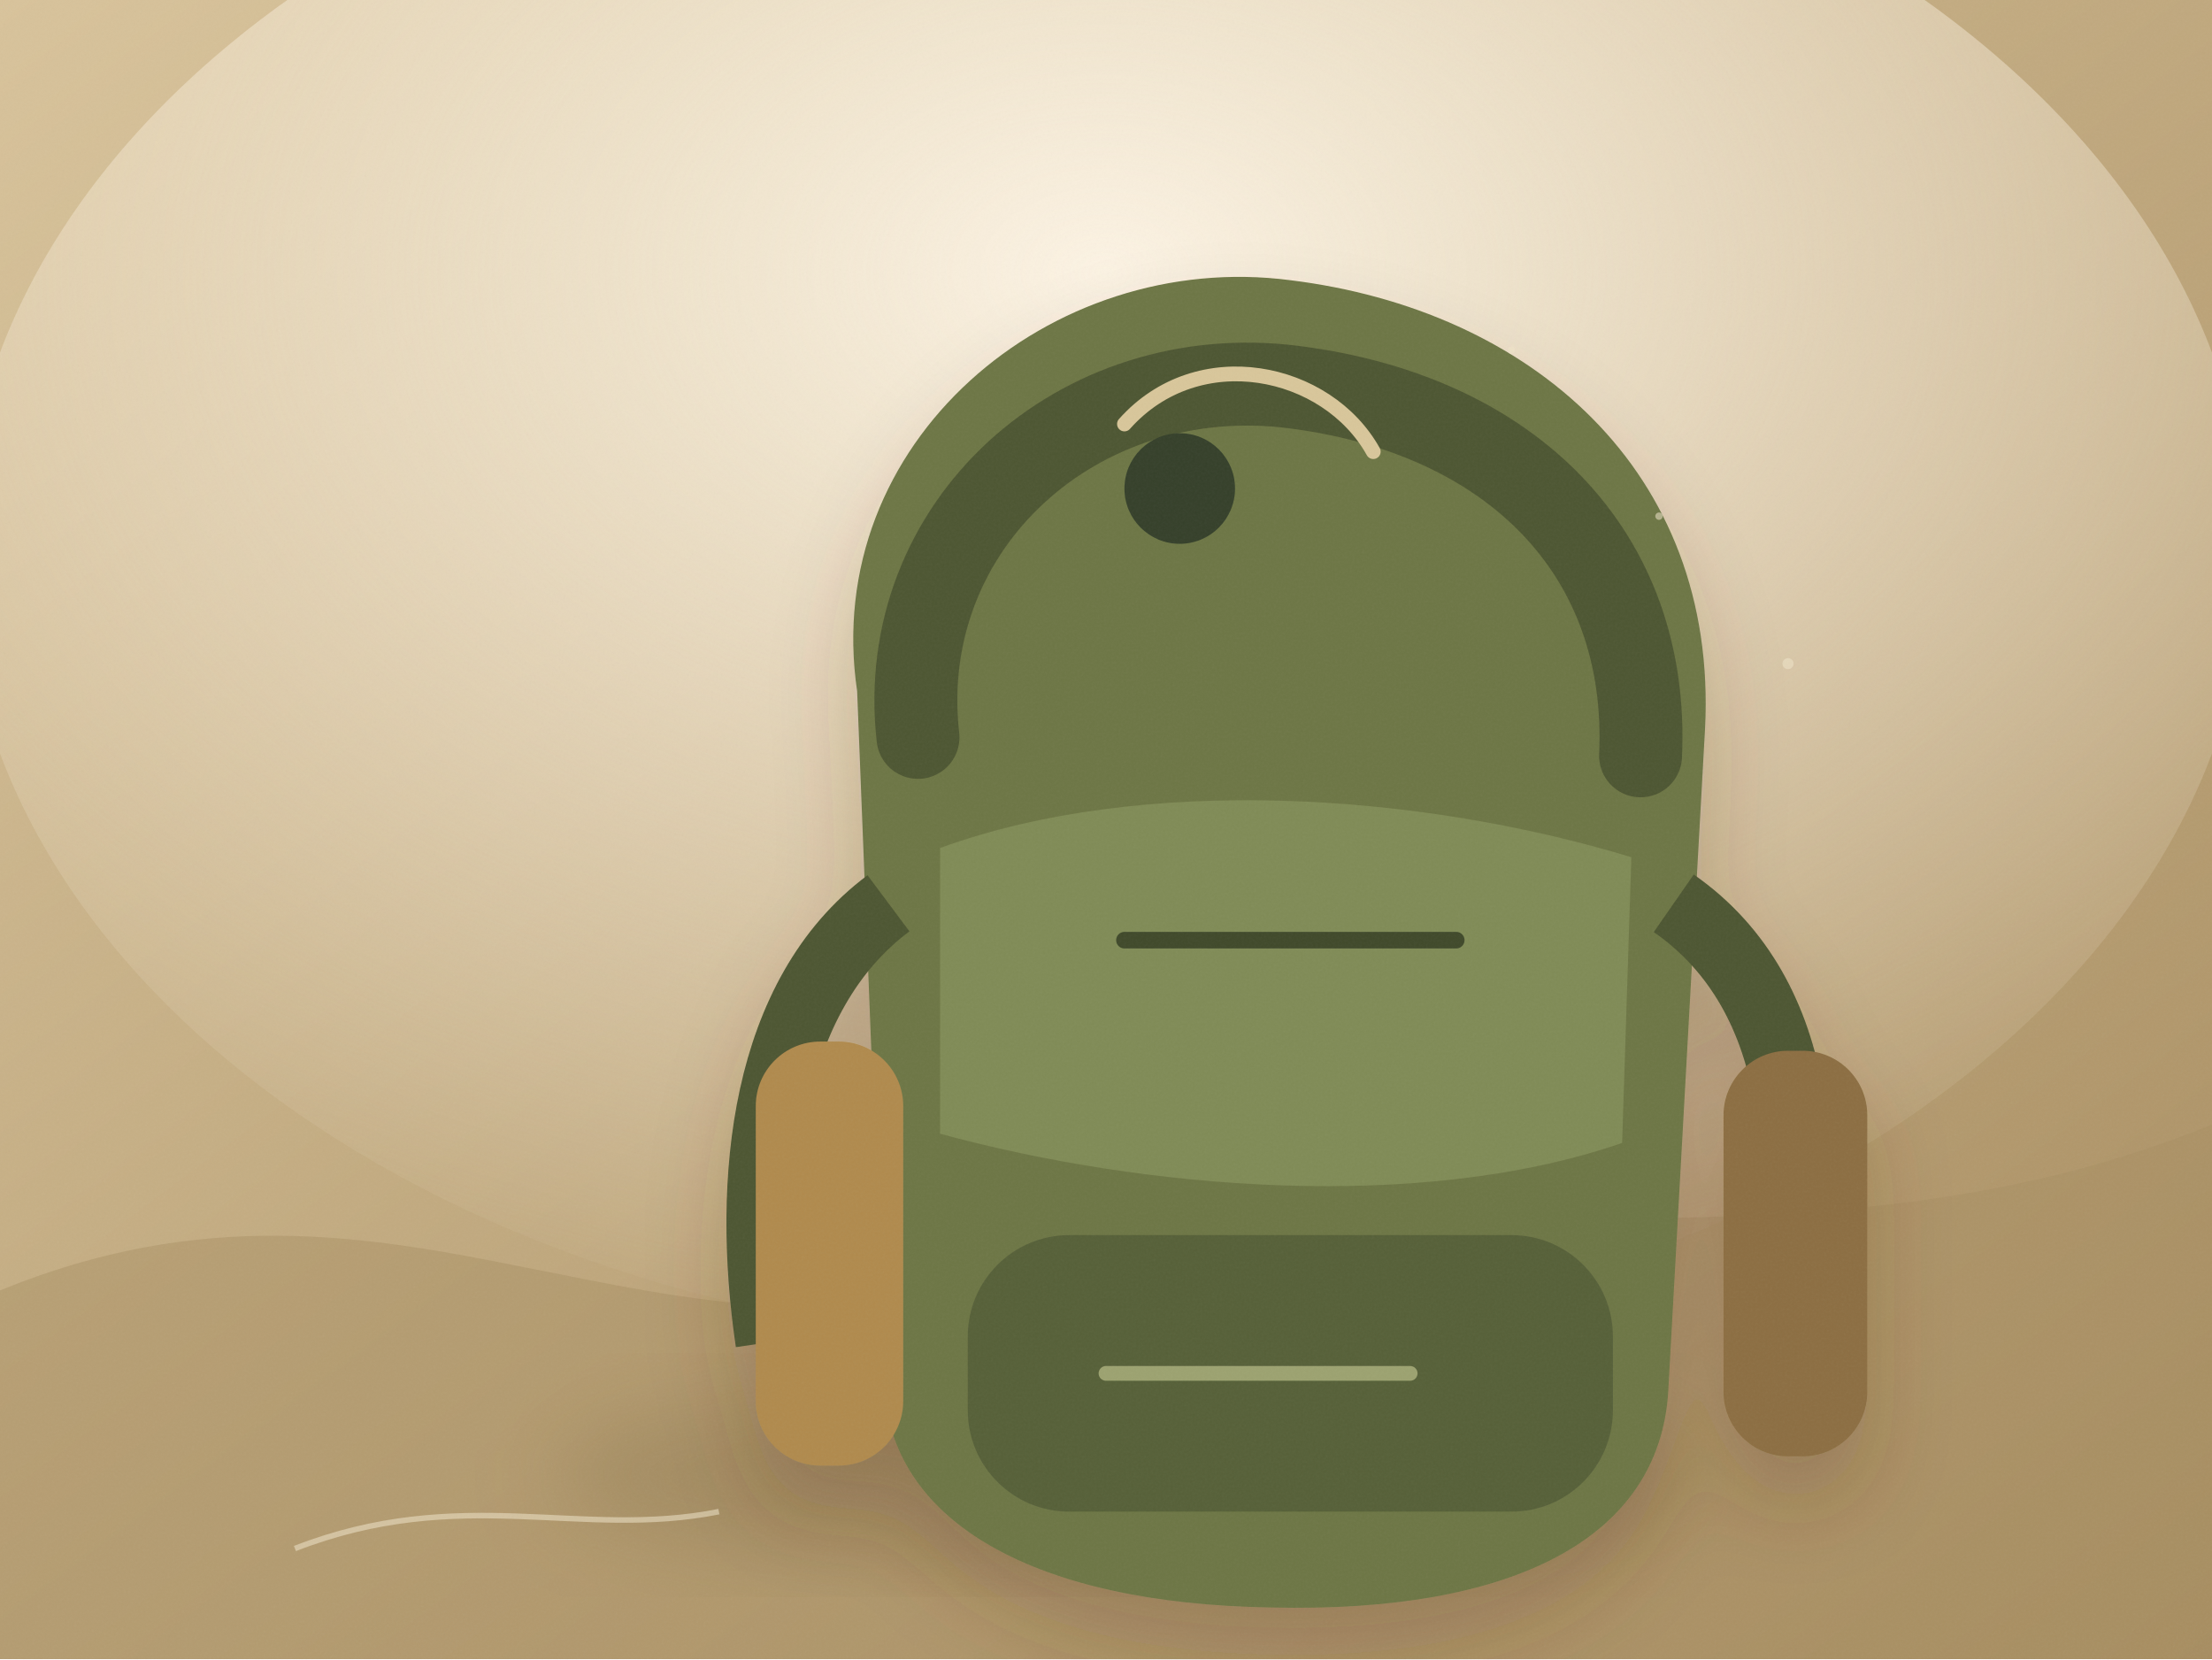
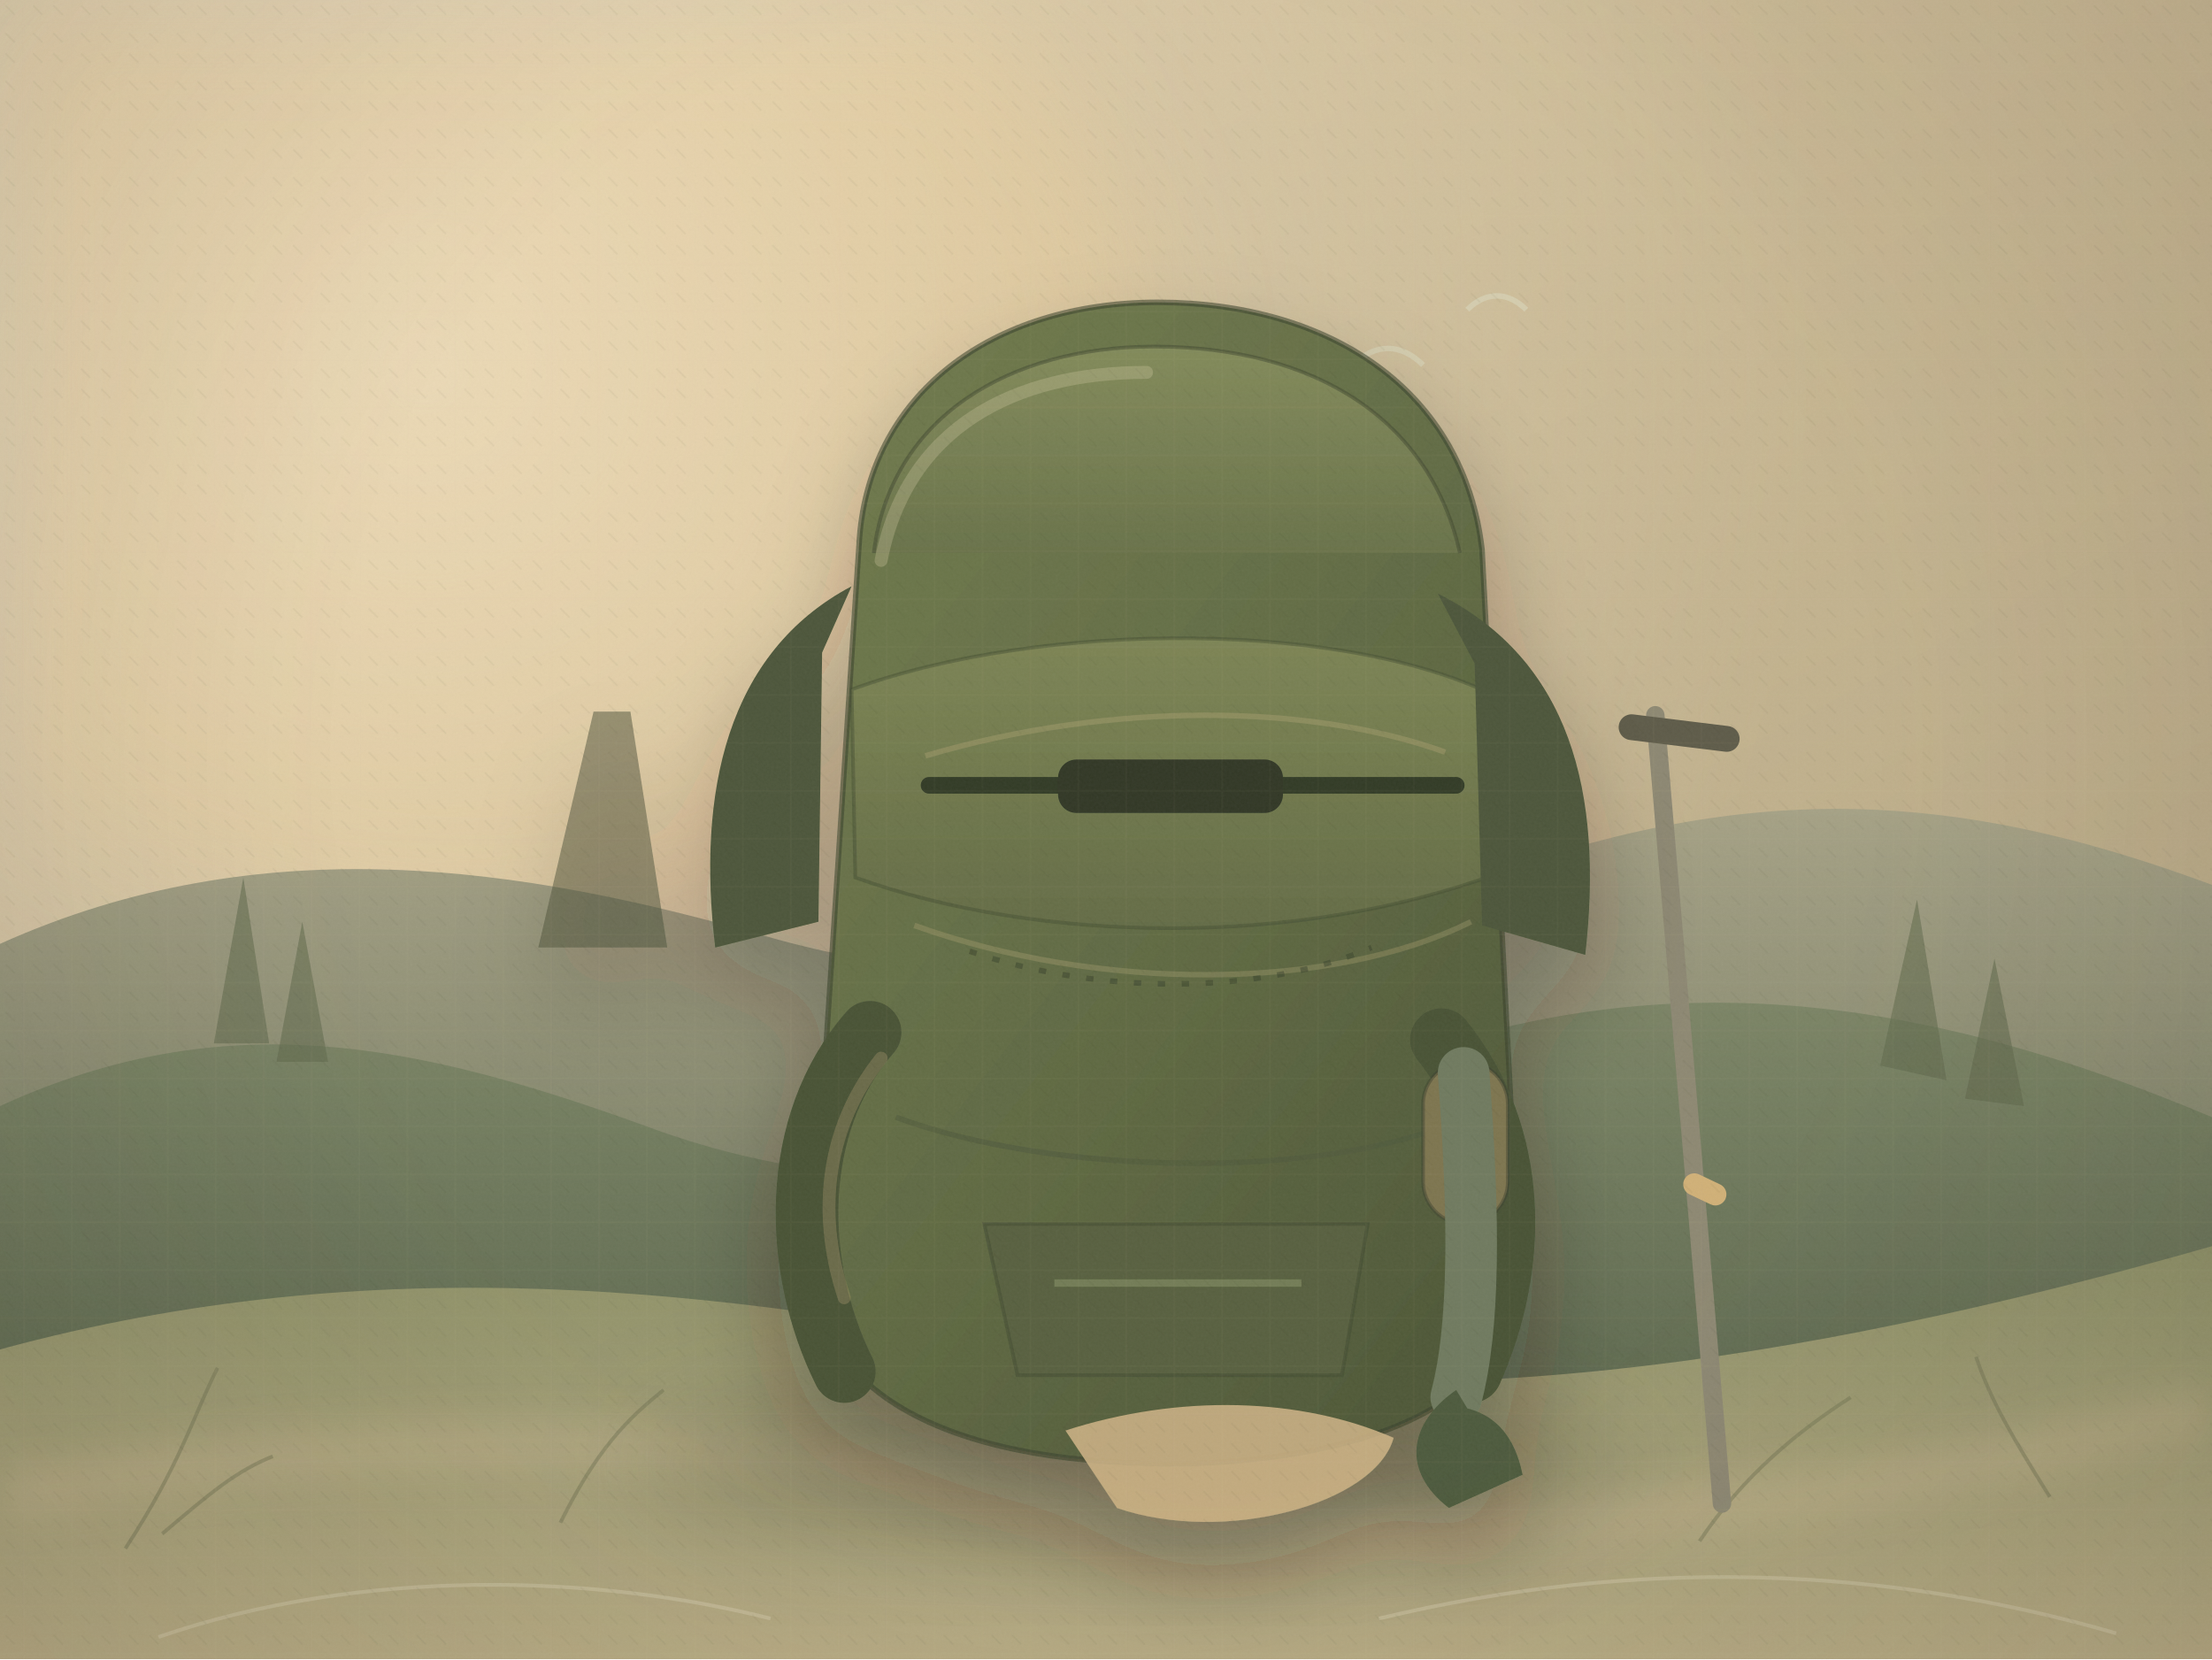
- <svg xmlns="http://www.w3.org/2000/svg" viewBox="0 0 1200 900" role="img">
+ <svg xmlns="http://www.w3.org/2000/svg" viewBox="0 0 1200 900" role="img" aria-labelledby="art-title art-desc">
  <defs>
-     <linearGradient id="bg" x1="0" y1="0" x2="1" y2="1">
-       <stop stop-color="#d8c39b" />
-       <stop offset="1" stop-color="#a88d60" />
+     <linearGradient id="bg" x1="0" y1="0" x2=".72" y2="1">
+       <stop offset="0" stop-color="#e4cfa9" />
+       <stop offset="1" stop-color="#a99a78" />
    </linearGradient>
-     <radialGradient id="glow" cx="50%" cy="32%" r="70%">
-       <stop stop-color="#fff7e8" stop-opacity=".95" />
-       <stop offset="1" stop-color="#fff7e8" stop-opacity="0" />
+     <radialGradient id="light" gradientUnits="userSpaceOnUse" cx="230" cy="200" r="760">
+       <stop offset="0" stop-color="#fff7e7" stop-opacity=".82" />
+       <stop offset=".52" stop-color="#fff5e3" stop-opacity=".22" />
+       <stop offset="1" stop-color="#fff5e3" stop-opacity="0" />
    </radialGradient>
-     <filter id="soft">
-       <feGaussianBlur stdDeviation="22" />
-     </filter>
-     <filter id="shadow">
-       <feDropShadow dx="0" dy="26" stdDeviation="22" flood-color="#5b3c25" flood-opacity=".23" />
-     </filter>
-     <filter id="grain">
-       <feTurbulence type="fractalNoise" baseFrequency=".75" numOctaves="2" stitchTiles="stitch" />
+     <radialGradient id="vignette" gradientUnits="userSpaceOnUse" cx="600" cy="410" r="760">
+       <stop offset=".55" stop-color="#2d2117" stop-opacity="0" />
+       <stop offset="1" stop-color="#2d2117" stop-opacity=".24" />
+     </radialGradient>
+     <filter id="grain" x="0" y="0" width="100%" height="100%">
+       <feTurbulence type="fractalNoise" baseFrequency=".72" numOctaves="2" seed="17" stitchTiles="stitch" />
      <feColorMatrix type="saturate" values="0" />
      <feComponentTransfer>
-         <feFuncA type="table" tableValues="0 .09" />
+         <feFuncA type="table" tableValues="0 .11" />
      </feComponentTransfer>
    </filter>
+     <filter id="soft" x="-50%" y="-50%" width="200%" height="200%">
+       <feGaussianBlur stdDeviation="28" />
+     </filter>
+     <filter id="soft-s" x="-40%" y="-40%" width="180%" height="180%">
+       <feGaussianBlur stdDeviation="11" />
+     </filter>
+     <filter id="shadow" x="-30%" y="-30%" width="170%" height="180%">
+       <feDropShadow dx="0" dy="18" stdDeviation="18" flood-color="#3c2a1d" flood-opacity=".26" />
+     </filter>
+     <filter id="shadow-lg" x="-40%" y="-40%" width="190%" height="200%">
+       <feDropShadow dx="0" dy="28" stdDeviation="26" flood-color="#312116" flood-opacity=".3" />
+     </filter>
+     <filter id="glow" x="-60%" y="-60%" width="220%" height="220%">
+       <feGaussianBlur stdDeviation="30" />
+     </filter>
+     <linearGradient id="hillFar" x1="0" y1="0" x2="0" y2="1">
+       <stop stop-color="#a5a185" />
+       <stop offset="1" stop-color="#7e8268" />
+     </linearGradient>
+     <linearGradient id="hillNear" x1="0" y1="0" x2="0" y2="1">
+       <stop stop-color="#7b8465" />
+       <stop offset="1" stop-color="#5f6a50" />
+     </linearGradient>
+     <linearGradient id="meadow" x1="0" y1="0" x2="0" y2="1">
+       <stop stop-color="#8d9067" />
+       <stop offset="1" stop-color="#b7ab83" />
+     </linearGradient>
+     <linearGradient id="packBody" x1="0" y1="0" x2=".78" y2="1">
+       <stop stop-color="#717b4d" />
+       <stop offset=".55" stop-color="#616b44" />
+       <stop offset="1" stop-color="#4f5838" />
+     </linearGradient>
+     <linearGradient id="packTop" x1="0" y1="0" x2="0" y2="1">
+       <stop stop-color="#828a5a" />
+       <stop offset="1" stop-color="#69724a" />
+     </linearGradient>
+     <linearGradient id="frontPocket" x1="0" y1="0" x2="0" y2="1">
+       <stop stop-color="#7c8454" />
+       <stop offset="1" stop-color="#646c46" />
+     </linearGradient>
+     <pattern id="ripstop" width="26" height="26" patternUnits="userSpaceOnUse">
+       <path d="M0 13 H26 M13 0 V26" stroke="#e1d6b2" stroke-opacity=".055" stroke-width="1" />
+       <path d="M3 3 L8 8 M18 3 L23 8 M3 18 L8 23 M18 18 L23 23" stroke="#2b3320" stroke-opacity=".08" stroke-width="1" />
+     </pattern>
  </defs>
  <rect width="1200" height="900" fill="url(#bg)" />
-   <ellipse cx="600" cy="300" rx="620" ry="430" fill="url(#glow)" />
-   <ellipse cx="610" cy="800" rx="310" ry="55" fill="#52401d" opacity=".25" filter="url(#soft)" />
-   <path d="M0 700 C220 610 350 760 570 690 C760 630 980 700 1200 610 V900 H0Z" fill="#a68e62" opacity=".45" />
-   <g transform="translate(360,80)" filter="url(#shadow)">
-     <path d="M105 295 C85 160 210 55 340 72 C470 88 572 175 565 315 L545 675 C540 755 460 795 330 792 C200 790 125 745 120 675Z" fill="#6d7645" />
-     <path d="M138 320 C125 205 225 115 342 130 C460 145 535 220 530 330" fill="none" stroke="#4e5632" stroke-width="45" stroke-linecap="round" />
-     <path d="M122 410 C55 460 45 560 58 648" stroke="#4e5632" stroke-width="38" fill="none" />
-     <path d="M548 410 C620 460 625 560 600 648" stroke="#4e5632" stroke-width="38" fill="none" />
-     <path d="M150 380 C260 340 410 350 525 385 L520 540 C410 578 260 565 150 535Z" fill="#828d58" opacity=".9" />
-     <path d="M250 430 L430 430" stroke="#3f4a2b" stroke-width="9" stroke-linecap="round" />
-     <rect x="165" y="590" width="350" height="150" rx="55" fill="#576039" />
-     <path d="M240 665 H405" stroke="#9ca270" stroke-width="8" stroke-linecap="round" />
-     <circle cx="280" cy="185" r="30" fill="#35412b" />
-     <path d="M250 150 C290 105 360 120 385 165" stroke="#d8c69a" stroke-width="8" fill="none" stroke-linecap="round" />
-     <rect x="50" y="485" width="80" height="230" rx="35" fill="#b08a4e" />
-     <rect x="575" y="490" width="78" height="220" rx="35" fill="#8c6e42" />
+   <rect width="1200" height="900" fill="url(#light)" />
+   <rect width="1200" height="900" fill="#c9b995" opacity=".35" />
+   <ellipse cx="260" cy="210" rx="370" ry="300" fill="#f3cf8e" opacity=".25" filter="url(#glow)" />
+   <path d="M0 512 C142 448 284 470 416 508 C556 548 676 522 816 472 C964 420 1076 434 1200 480 V660 H0Z" fill="url(#hillFar)" />
+   <path d="M0 600 C122 544 226 566 348 610 C492 664 610 632 744 580 C902 518 1048 542 1200 606 V760 H0Z" fill="url(#hillNear)" />
+   <path d="M0 732 C206 676 390 700 570 734 C766 770 968 742 1200 676 V900 H0Z" fill="url(#meadow)" />
+   <g fill="#5e674b" opacity=".55">
+     <path d="M116 566 L132 476 L146 566Z" />
+     <path d="M150 576 L164 500 L178 576Z" />
+     <path d="M1020 578 L1040 488 L1056 586Z" />
+     <path d="M1066 596 L1082 520 L1098 600Z" />
  </g>
-   <g fill="#eee3c9" opacity=".55">
-     <path d="M160 840 C250 805 315 835 390 820" stroke="#eee3c9" stroke-width="3" fill="none" />
-     <circle cx="900" cy="280" r="2" />
-     <circle cx="970" cy="360" r="3" />
-     <circle cx="820" cy="190" r="2" />
+   <path d="M0 812 C212 770 406 780 578 812 C768 846 976 824 1200 764" fill="none" stroke="#d5be97" stroke-opacity=".35" stroke-width="20" filter="url(#soft-s)" />
+   <g stroke="#6f7150" stroke-opacity=".45" stroke-width="2" fill="none">
+     <path d="M68 840 C98 794 104 770 118 742 M88 832 C114 810 128 798 148 790 M304 826 C324 786 340 770 360 754 M922 836 C946 800 976 776 1004 758 M1112 812 C1092 780 1080 760 1072 736" />
  </g>
-   <rect width="1200" height="900" filter="url(#grain)" opacity=".5" />
+   <g fill="none" stroke="#d7d4b7" stroke-width="3" opacity=".66">
+     <path d="M734 198 C746 186 760 186 772 198" />
+     <path d="M796 168 C806 158 818 158 828 168" />
+   </g>
+   <ellipse cx="616" cy="794" rx="270" ry="44" fill="#3d412e" opacity=".27" filter="url(#soft)" />
+   <g transform="translate(898,388) rotate(7)">
+     <path d="M0 0 L88 420" stroke="#8d8872" stroke-width="10" stroke-linecap="round" />
+     <path d="M-12 8 H40" stroke="#5e5b49" stroke-width="14" stroke-linecap="round" />
+     <path d="M52 250 L64 254" stroke="#d0b077" stroke-width="12" stroke-linecap="round" />
+   </g>
+   <g filter="url(#shadow-lg)">
+     <path d="M466 296 C470 214 538 164 628 164 C722 164 794 212 804 298 L824 682 C830 746 768 790 646 794 C518 796 446 758 440 690Z" fill="url(#packBody)" stroke="#39412d" stroke-opacity=".55" stroke-width="3" />
+     <path d="M474 300 C483 226 548 188 626 188 C714 188 776 228 792 300" fill="url(#packTop)" stroke="#3c442e" stroke-opacity=".45" stroke-width="2" />
+     <path d="M462 374 C566 336 734 336 816 380 L812 474 C704 514 564 512 464 476Z" fill="url(#frontPocket)" stroke="#414a31" stroke-opacity=".42" stroke-width="2" />
+     <path d="M502 410 C604 380 712 382 784 408" fill="none" stroke="#bfae7d" stroke-opacity=".3" stroke-width="3" />
+     <path d="M504 426 L790 426" stroke="#303a26" stroke-width="9" stroke-linecap="round" />
+     <rect x="574" y="412" width="122" height="29" rx="10" fill="#303827" />
+     <path d="M496 502 C596 538 722 538 798 500" fill="none" stroke="#c9b987" stroke-opacity=".24" stroke-width="3" />
+     <path d="M486 606 C572 638 718 640 790 608" fill="none" stroke="#4e583c" stroke-opacity=".5" stroke-width="3" />
+     <path d="M534 664 L742 664 L728 746 H552Z" fill="#58613f" stroke="#3d442d" stroke-opacity=".4" stroke-width="2" />
+     <path d="M572 696 H706" stroke="#9ca579" stroke-opacity=".4" stroke-width="4" />
+     <path d="M462 318 C394 354 378 430 388 514 L444 500 L446 354" fill="#4d573a" />
+     <path d="M780 322 C852 358 870 430 860 518 L804 502 L800 360" fill="#4d573a" />
+     <path d="M472 560 C428 610 430 688 458 744" fill="none" stroke="#485236" stroke-width="34" stroke-linecap="round" />
+     <path d="M782 564 C824 616 824 686 798 744" fill="none" stroke="#485236" stroke-width="34" stroke-linecap="round" />
+     <path d="M478 574 C446 614 444 662 458 704" fill="none" stroke="#b5a16f" stroke-opacity=".32" stroke-width="7" stroke-linecap="round" />
+     <path d="M526 516 C596 540 684 540 744 514" fill="none" stroke="#2e3624" stroke-opacity=".38" stroke-width="3" stroke-dasharray="4 9" />
+     <rect x="772" y="576" width="46" height="88" rx="23" fill="#7d744f" stroke="#3c422e" stroke-opacity=".45" stroke-width="2" />
+     <path d="M794 582 C800 662 800 720 790 758" stroke="#6f7a5e" stroke-width="28" stroke-linecap="round" />
+     <path d="M790 754 C764 772 760 798 786 818 L826 800 C822 780 812 768 796 764" fill="#4d5a3d" />
+     <path d="M578 776 C640 756 706 758 756 780 C746 816 664 838 606 818Z" fill="#c9af82" opacity=".9" />
+     <path d="M322 386 L292 514 L362 514 L342 386Z" fill="#4a4e37" opacity=".5" />
+   </g>
+   <path d="M478 304 C492 232 550 202 622 202" fill="none" stroke="#e0d4ad" stroke-opacity=".26" stroke-width="7" stroke-linecap="round" />
+   <g stroke="#e7dfc7" stroke-width="2" opacity=".28" fill="none">
+     <path d="M86 888 C196 850 324 854 418 878 M748 878 C890 844 1024 850 1148 886" />
+   </g>
+   <rect width="1200" height="900" fill="url(#ripstop)" opacity=".55" />
+   <rect width="1200" height="900" fill="url(#vignette)" opacity="0.51" />
+   <rect width="1200" height="900" filter="url(#grain)" opacity="0.46" />
</svg>
